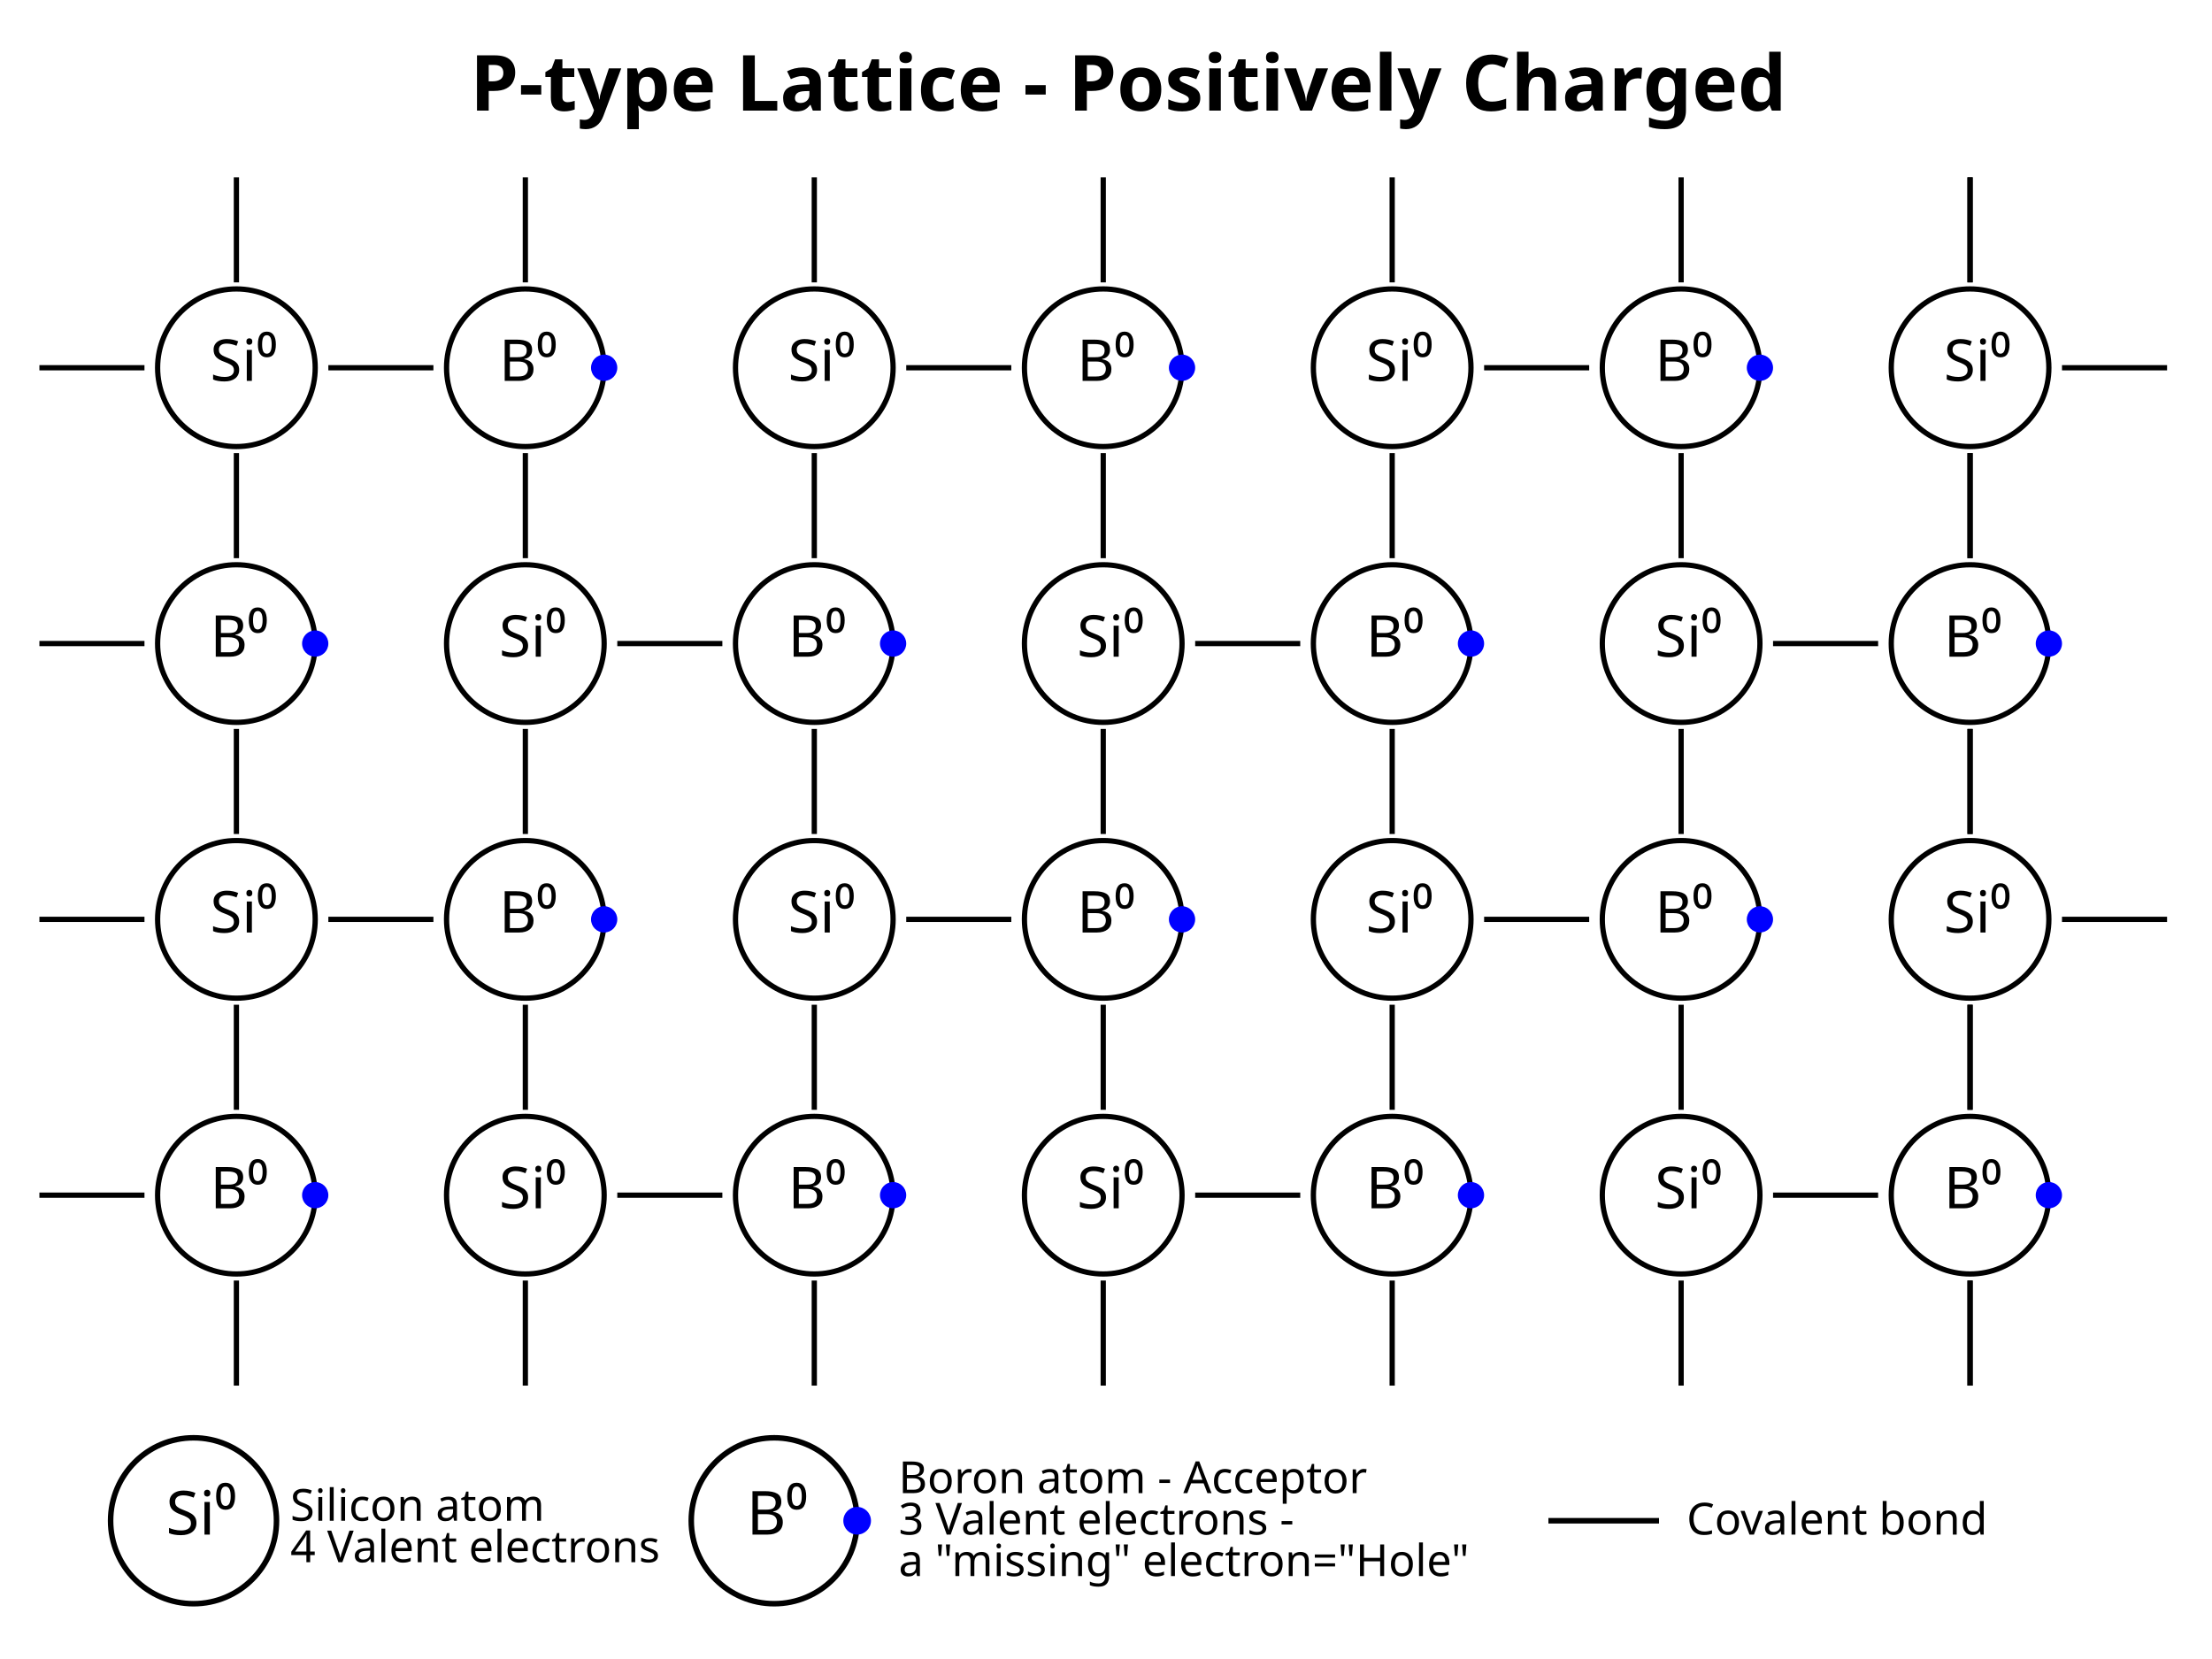
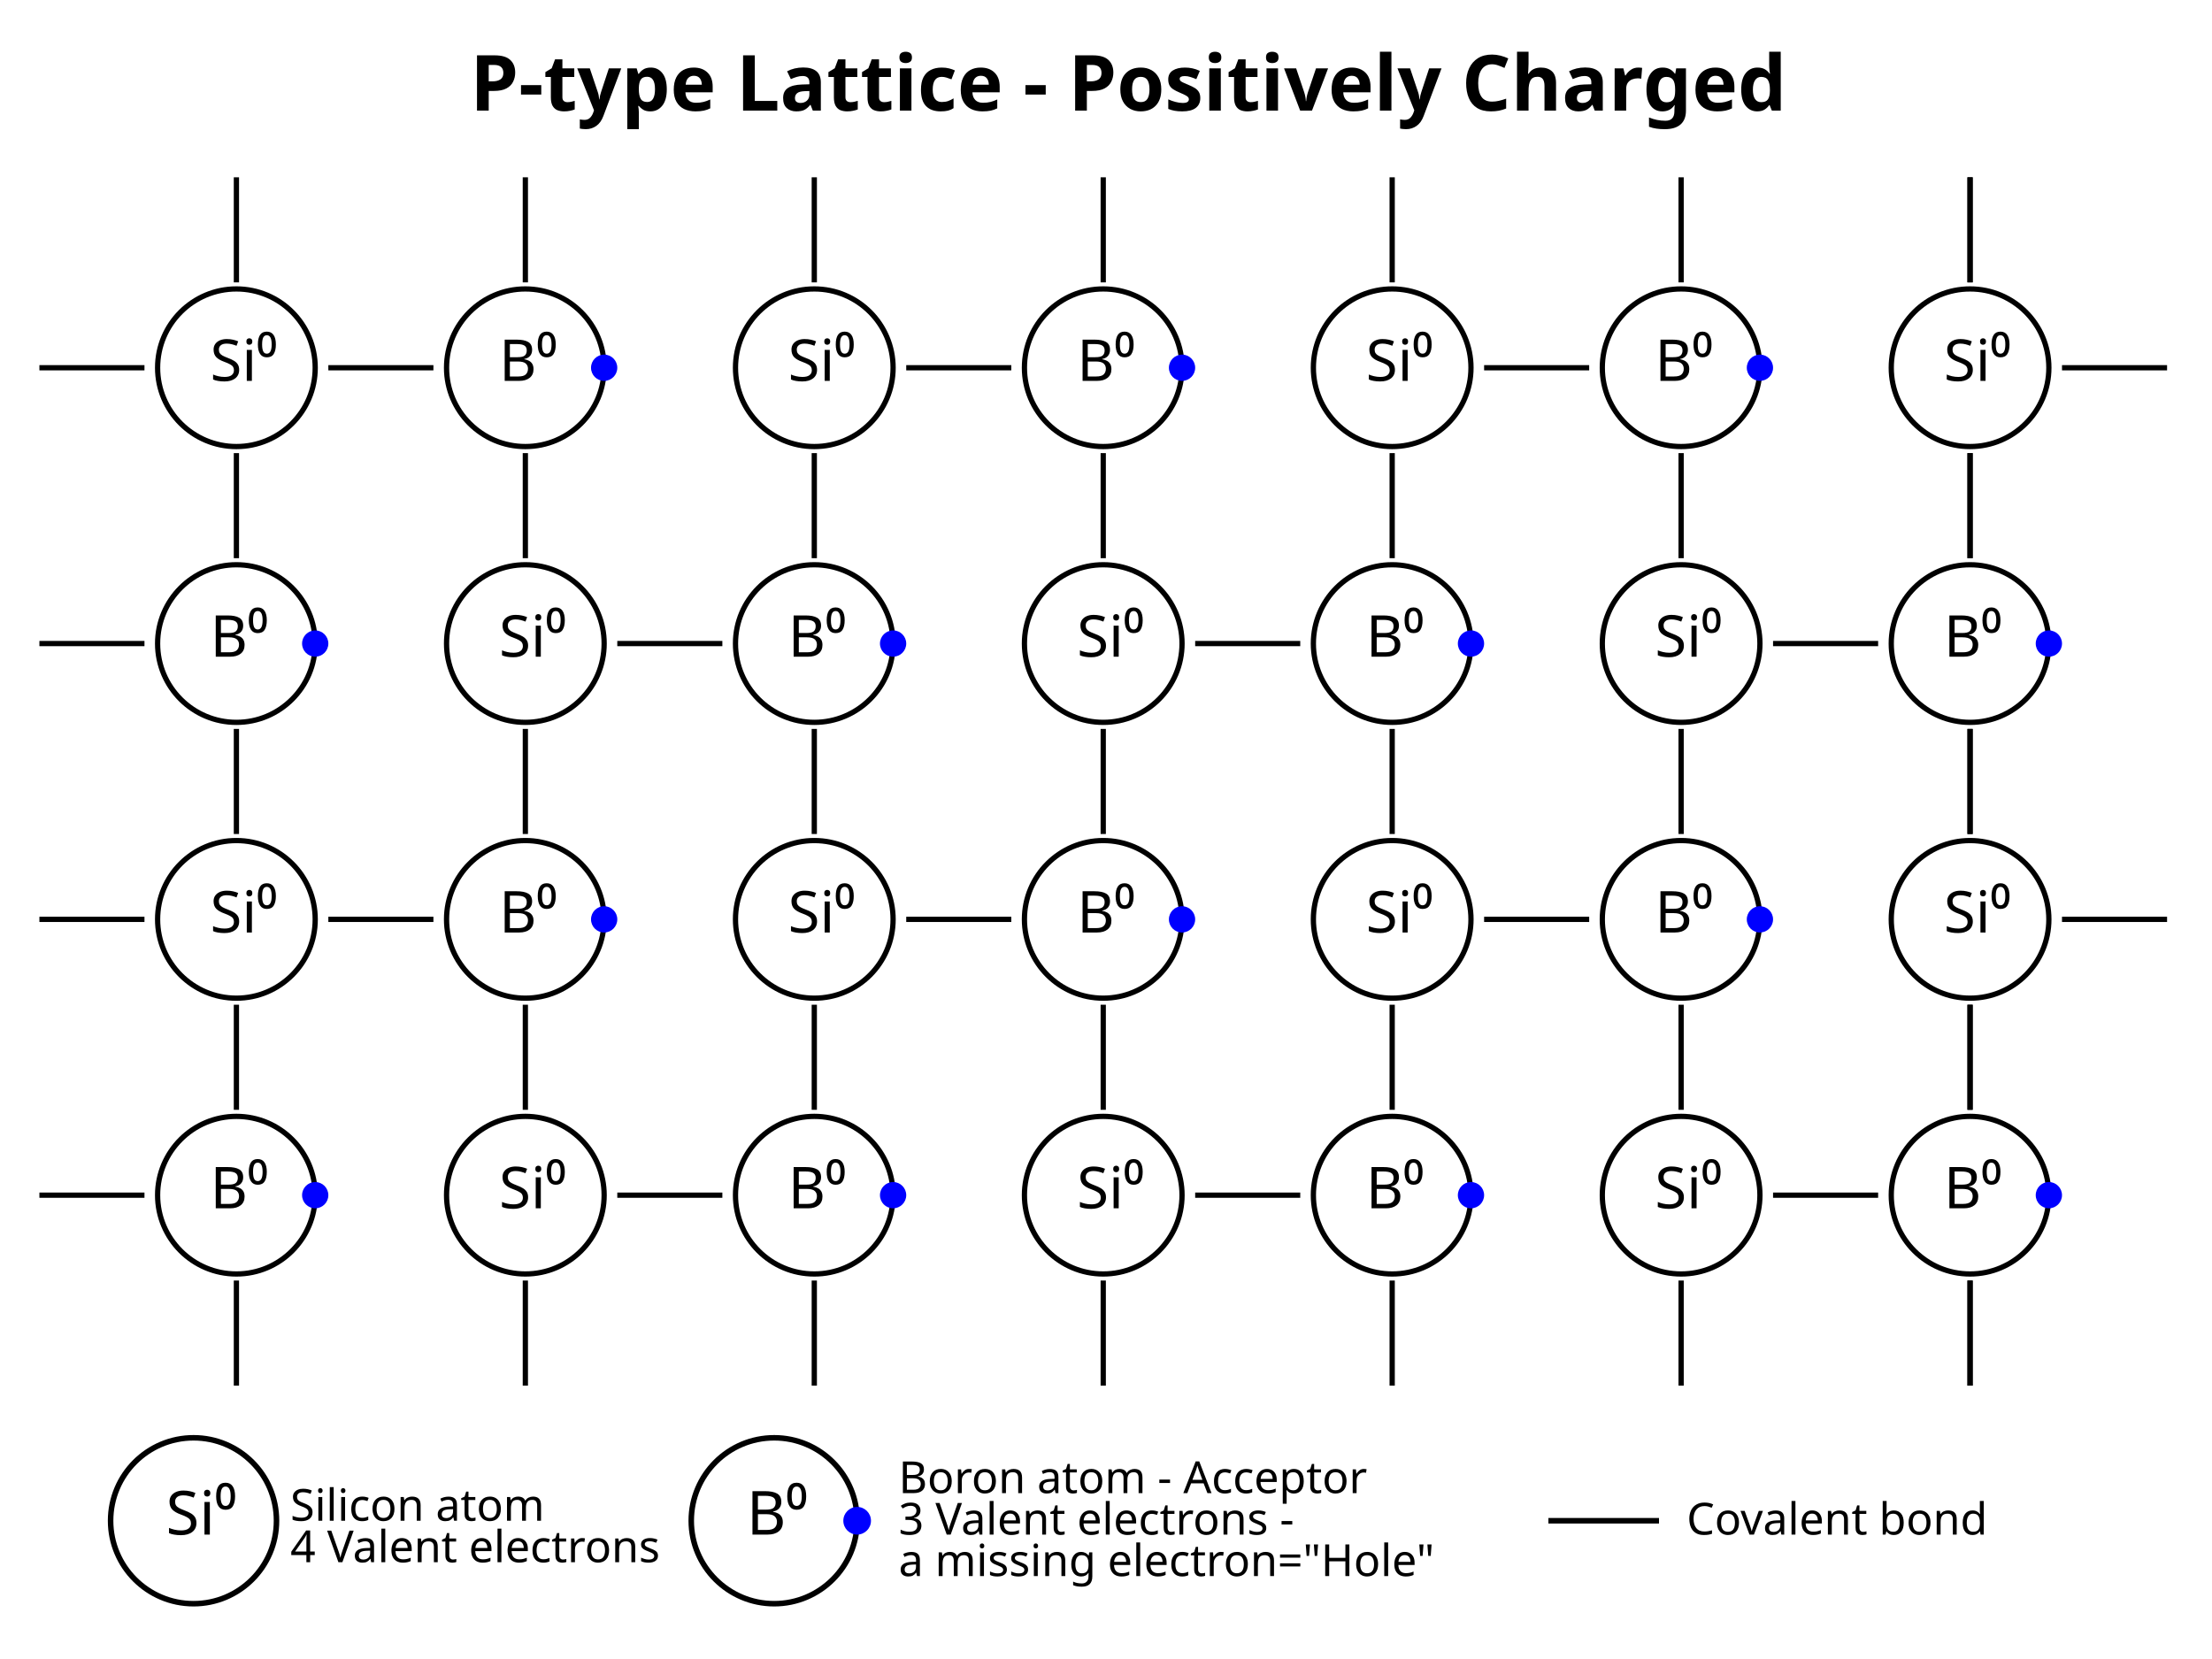
<svg xmlns="http://www.w3.org/2000/svg" xmlns:xlink="http://www.w3.org/1999/xlink" id="svg1" version="1.1" viewBox="0 0 800 600" width="800" height="600" preserveAspectRatio="xMidYMid" fill-rule="evenodd">
  <defs>
-     <marker id="arrow_head" style="overflow:visible" viewBox="0 0 4 6" markerWidth="4" markerHeight="6" refX="left" refY="center" orient="auto-start-reverse" preserveAspectRatio="xMidYMid">
-       <path style="fill:none;stroke:context-stroke;stroke-width:1;stroke-linecap:butt" d="M -3,-3 L 0,0 L -3,3" id="path5759">
-             </path>
-     </marker>
    <text id="headline" font-family="Ubuntu" font-size="28" font-weight="bold" fill="#000000">
      <tspan>P-type Lattice - Positively Charged</tspan>
-     </text>
-     <text id="title_1" font-family="Ubuntu" font-size="22" font-weight="bold" fill="#000000">
-       <tspan x="70" y="60">neutral</tspan>
-       <tspan x="570" y="60">neutral</tspan>
-       <tspan x="350" y="0">Depletion</tspan>
-       <tspan x="370" y="25">Zone</tspan>
-       <tspan x="230" y="10">Potential</tspan>
-       <tspan x="225" y="35">difference</tspan>
-     </text>
-     <text id="title_2" font-family="Ubuntu" font-size="22" font-weight="bold" fill="#000000">
-       <tspan x="200" y="0">Acceptor</tspan>
-       <tspan x="370" y="20">Barrier</tspan>
-       <tspan x="500" y="0">Donor</tspan>
    </text>
    <circle id="hole" cx="0" cy="0" r="5" style="fill:#0000ff;fill-opacity:1;stroke:none">
        </circle>
    <circle id="electron" cx="0" cy="0" r="5" style="fill:#ff0000;fill-opacity:1;stroke:none">
        </circle>
    <circle id="atom" cx="10" cy="0" r="30" style="fill:none;stroke:#000000;stroke-width:2;stroke-opacity:1">
        </circle>
    <text id="silicon_label" font-family="Ubuntu" font-size="22" font-weight="norm" fill="#000000">
      <tspan x="0" y="5">Si⁰</tspan>
    </text>
    <text id="boron_label" font-family="Ubuntu" font-size="22" font-weight="norm" fill="#000000">
      <tspan x="0" y="5">B⁰</tspan>
    </text>
-     <text id="phosphorus_label" font-family="Ubuntu" font-size="22" font-weight="norm" fill="#000000">
-       <tspan x="0" y="5">P⁰</tspan>
-     </text>
    <g id="silicon_atom">
      <use xlink:href="#atom" />
      <use xlink:href="#silicon_label" />
    </g>
    <g id="boron_atom">
      <use xlink:href="#atom" />
      <use xlink:href="#hole" x="40" />
      <use xlink:href="#boron_label" />
    </g>
-     <g id="phosphorus_atom">
-       <use xlink:href="#atom" />
-       <use xlink:href="#electron" x="40" y="29" />
-       <line x1="32" y1="22" x2="36" y2="26" style="stroke:#000000;stroke-width:2;" />
-       <use xlink:href="#phosphorus_label" />
-     </g>
    <circle id="ion" cx="0" cy="0" r="15" style="fill:none;stroke:#000000;stroke-width:2;stroke-opacity:1">
        </circle>
-     <path id="pos_charge" d="m 0,-13 v 28 m -13,-14.5 h 28" style="fill:none;stroke:#0000ff;stroke-width:2;stroke-opacity:1">
-         </path>
-     <path id="neg_charge" d="m -14,0 h 28" style="fill:none;stroke:#ff0000;stroke-width:2;stroke-opacity:1">
-         </path>
    <path id="covalent_bond_h" d="m 0,0 h 40" style="fill:none;stroke:#000000;stroke-width:2;stroke-opacity:1">
        </path>
    <path id="covalent_bond_v" d="m 0,0 v 40" style="fill:none;stroke:#000000;stroke-width:2;stroke-opacity:1">
        </path>
-     <g id="pos_ion">
-       <use xlink:href="#ion" />
-       <use xlink:href="#pos_charge" />
-     </g>
-     <g id="neg_ion">
-       <use xlink:href="#ion" />
-       <use xlink:href="#neg_charge" />
-     </g>
-     <g id="pos_ions">
-       <use xlink:href="#pos_ion" x="15" y="30" />
-       <use xlink:href="#pos_ion" x="105" y="30" />
-       <use xlink:href="#pos_ion" x="195" y="30" />
-       <use xlink:href="#pos_ion" x="285" y="30" />
-       <use xlink:href="#pos_ion" x="60" y="80" />
-       <use xlink:href="#pos_ion" x="150" y="80" />
-       <use xlink:href="#pos_ion" x="240" y="80" />
-     </g>
-     <g id="neg_ions">
-       <use xlink:href="#neg_ion" x="15" y="30" />
-       <use xlink:href="#neg_ion" x="105" y="30" />
-       <use xlink:href="#neg_ion" x="195" y="30" />
-       <use xlink:href="#neg_ion" x="285" y="30" />
-       <use xlink:href="#neg_ion" x="60" y="80" />
-       <use xlink:href="#neg_ion" x="150" y="80" />
-       <use xlink:href="#neg_ion" x="240" y="80" />
-     </g>
-     <g id="dep_pos_ions">
-       <use xlink:href="#pos_ion" x="0" y="0" />
-       <use xlink:href="#pos_ion" x="0" y="40" />
-       <use xlink:href="#pos_ion" x="0" y="80" />
-       <use xlink:href="#pos_ion" x="0" y="120" />
-       <use xlink:href="#pos_ion" x="0" y="160" />
-       <use xlink:href="#pos_ion" x="0" y="200" />
-       <use xlink:href="#pos_ion" x="0" y="240" />
-       <use xlink:href="#pos_ion" x="0" y="280" />
-     </g>
-     <g id="dep_neg_ions">
-       <use xlink:href="#neg_ion" x="0" y="0" />
-       <use xlink:href="#neg_ion" x="0" y="40" />
-       <use xlink:href="#neg_ion" x="0" y="80" />
-       <use xlink:href="#neg_ion" x="0" y="120" />
-       <use xlink:href="#neg_ion" x="0" y="160" />
-       <use xlink:href="#neg_ion" x="0" y="200" />
-       <use xlink:href="#neg_ion" x="0" y="240" />
-       <use xlink:href="#neg_ion" x="0" y="280" />
-     </g>
-     <g id="free_electrons">
-       <use xlink:href="#electron" x="90" y="0" />
-       <use xlink:href="#electron" x="180" y="0" />
-       <use xlink:href="#electron" x="270" y="0" />
-       <use xlink:href="#electron" x="45" y="50" />
-       <use xlink:href="#electron" x="135" y="50" />
-       <use xlink:href="#electron" x="225" y="50" />
-       <use xlink:href="#electron" x="315" y="50" />
-     </g>
-     <g id="holes">
-       <use xlink:href="#hole" x="90" y="0" />
-       <use xlink:href="#hole" x="180" y="0" />
-       <use xlink:href="#hole" x="270" y="0" />
-       <use xlink:href="#hole" x="45" y="50" />
-       <use xlink:href="#hole" x="135" y="50" />
-       <use xlink:href="#hole" x="225" y="50" />
-       <use xlink:href="#hole" x="315" y="50" />
-     </g>
-     <g id="holes_odd">
-       <use xlink:href="#hole" x="0" y="0" />
-       <use xlink:href="#hole" x="220" y="0" />
-       <use xlink:href="#hole" x="440" y="0" />
-     </g>
-     <g id="holes_even">
-       <use xlink:href="#hole" x="0" y="0" />
-       <use xlink:href="#hole" x="220" y="0" />
-       <use xlink:href="#hole" x="440" y="0" />
-       <use xlink:href="#hole" x="660" y="0" />
-     </g>
-     <g id="free_electrons_odd">
-       <use xlink:href="#electron" x="0" y="0" />
-       <use xlink:href="#electron" x="220" y="0" />
-       <use xlink:href="#electron" x="440" y="0" />
-     </g>
-     <g id="free_electrons_even">
-       <use xlink:href="#electron" x="0" y="0" />
-       <use xlink:href="#electron" x="220" y="0" />
-       <use xlink:href="#electron" x="440" y="0" />
-       <use xlink:href="#electron" x="660" y="0" />
-     </g>
    <g id="si_atoms">
      <use xlink:href="#silicon_atom" x="0" y="0" />
      <use xlink:href="#silicon_atom" x="110" y="0" />
      <use xlink:href="#silicon_atom" x="220" y="0" />
      <use xlink:href="#silicon_atom" x="330" y="0" />
      <use xlink:href="#silicon_atom" x="440" y="0" />
      <use xlink:href="#silicon_atom" x="550" y="0" />
      <use xlink:href="#silicon_atom" x="660" y="0" />
    </g>
    <g id="si_atoms_odd">
      <use xlink:href="#silicon_atom" x="0" y="0" />
      <use xlink:href="#silicon_atom" x="220" y="0" />
      <use xlink:href="#silicon_atom" x="440" y="0" />
      <use xlink:href="#silicon_atom" x="660" y="0" />
    </g>
    <g id="si_atoms_even">
      <use xlink:href="#silicon_atom" x="110" y="0" />
      <use xlink:href="#silicon_atom" x="330" y="0" />
      <use xlink:href="#silicon_atom" x="550" y="0" />
    </g>
    <g id="boron_atoms_odd">
      <use xlink:href="#boron_atom" x="110" y="0" />
      <use xlink:href="#boron_atom" x="330" y="0" />
      <use xlink:href="#boron_atom" x="550" y="0" />
    </g>
    <g id="boron_atoms_even">
      <use xlink:href="#boron_atom" x="0" y="0" />
      <use xlink:href="#boron_atom" x="220" y="0" />
      <use xlink:href="#boron_atom" x="440" y="0" />
      <use xlink:href="#boron_atom" x="660" y="0" />
-     </g>
-     <g id="phosphorus_atoms_odd">
-       <use xlink:href="#phosphorus_atom" x="110" y="0" />
-       <use xlink:href="#phosphorus_atom" x="330" y="0" />
-       <use xlink:href="#phosphorus_atom" x="550" y="0" />
-     </g>
-     <g id="phosphorus_atoms_even">
-       <use xlink:href="#phosphorus_atom" x="0" y="0" />
-       <use xlink:href="#phosphorus_atom" x="220" y="0" />
-       <use xlink:href="#phosphorus_atom" x="440" y="0" />
-       <use xlink:href="#phosphorus_atom" x="660" y="0" />
    </g>
    <g id="cov_bonds_h">
      <use xlink:href="#covalent_bond_h" x="-110" y="0" />
      <use xlink:href="#covalent_bond_h" x="0" y="0" />
      <use xlink:href="#covalent_bond_h" x="110" y="0" />
      <use xlink:href="#covalent_bond_h" x="220" y="0" />
      <use xlink:href="#covalent_bond_h" x="330" y="0" />
      <use xlink:href="#covalent_bond_h" x="440" y="0" />
      <use xlink:href="#covalent_bond_h" x="550" y="0" />
      <use xlink:href="#covalent_bond_h" x="660" y="0" />
    </g>
    <g id="cov_bonds_h_odd">
      <use xlink:href="#covalent_bond_h" x="-65" y="0" />
      <use xlink:href="#covalent_bond_h" x="45" y="0" />
      <use xlink:href="#covalent_bond_h" x="265" y="0" />
      <use xlink:href="#covalent_bond_h" x="485" y="0" />
      <use xlink:href="#covalent_bond_h" x="705" y="0" />
    </g>
    <g id="cov_bonds_h_even">
      <use xlink:href="#covalent_bond_h" x="-65" y="0" />
      <use xlink:href="#covalent_bond_h" x="155" y="0" />
      <use xlink:href="#covalent_bond_h" x="375" y="0" />
      <use xlink:href="#covalent_bond_h" x="595" y="0" />
    </g>
    <g id="cov_bonds_v">
      <use xlink:href="#covalent_bond_v" x="0" y="-105" />
      <use xlink:href="#covalent_bond_v" x="110" y="-105" />
      <use xlink:href="#covalent_bond_v" x="220" y="-105" />
      <use xlink:href="#covalent_bond_v" x="330" y="-105" />
      <use xlink:href="#covalent_bond_v" x="440" y="-105" />
      <use xlink:href="#covalent_bond_v" x="550" y="-105" />
      <use xlink:href="#covalent_bond_v" x="660" y="-105" />
      <use xlink:href="#covalent_bond_v" x="660" y="-105" />
    </g>
-     <rect id="box" x="0" y="0" width="780" height="420" style="fill:none;stroke:#000000;stroke-width:8">
-         </rect>
-     <rect id="n-side" x="0" y="0" width="324" height="346" style="fill:#00ffff;fill-opacity:0.2;stroke:none">
-         </rect>
-     <rect id="p-side" x="0" y="0" width="324" height="346" style="fill:#ff0000;fill-opacity:0.2;stroke:none">
-         </rect>
-     <rect id="deplition_zone" x="0" y="0" width="124" height="346" style="fill:#ffff00;fill-opacity:0.2;stroke:none">
-         </rect>
-     <path id="barrier" d="m 0,0 v 346" style="fill:none;stroke:#000000;stroke-width:5;stroke-opacity:0.3;stroke-dasharray:4 4">
-         </path>
-     <g id="si_lattice">
-       <use xlink:href="#si_atoms" x="0" y="0" />
-       <use xlink:href="#si_atoms" x="0" y="105" />
-       <use xlink:href="#si_atoms" x="0" y="210" />
-       <use xlink:href="#si_atoms" x="0" y="315" />
-       <use xlink:href="#cov_bonds_h" x="45" y="0" />
-       <use xlink:href="#cov_bonds_h" x="45" y="0" />
-       <use xlink:href="#cov_bonds_h" x="45" y="105" />
-       <use xlink:href="#cov_bonds_h" x="45" y="210" />
-       <use xlink:href="#cov_bonds_h" x="45" y="315" />
-       <use xlink:href="#cov_bonds_v" x="10" y="32.5" />
-       <use xlink:href="#cov_bonds_v" x="10" y="137.5" />
-       <use xlink:href="#cov_bonds_v" x="10" y="242.5" />
-       <use xlink:href="#cov_bonds_v" x="10" y="347.5" />
-       <use xlink:href="#cov_bonds_v" x="10" y="452.5" />
-     </g>
-     <g id="n_lattice">
-       <use xlink:href="#si_atoms_odd" x="0" y="0" />
-       <use xlink:href="#si_atoms_even" x="0" y="105" />
-       <use xlink:href="#si_atoms_odd" x="0" y="210" />
-       <use xlink:href="#si_atoms_even" x="0" y="315" />
-       <use xlink:href="#phosphorus_atoms_odd" x="0" y="0" />
-       <use xlink:href="#phosphorus_atoms_even" x="0" y="105" />
-       <use xlink:href="#phosphorus_atoms_odd" x="0" y="210" />
-       <use xlink:href="#phosphorus_atoms_even" x="0" y="315" />
-       <use xlink:href="#cov_bonds_h" x="0" y="0" />
-       <use xlink:href="#cov_bonds_h" x="0" y="105" />
-       <use xlink:href="#cov_bonds_h" x="0" y="210" />
-       <use xlink:href="#cov_bonds_h" x="0" y="315" />
-       <use xlink:href="#cov_bonds_v" x="10" y="32.5" />
-       <use xlink:href="#cov_bonds_v" x="10" y="137.5" />
-       <use xlink:href="#cov_bonds_v" x="10" y="242.5" />
-       <use xlink:href="#cov_bonds_v" x="10" y="347.5" />
-       <use xlink:href="#cov_bonds_v" x="10" y="452.5" />
-     </g>
    <g id="p_lattice">
      <use xlink:href="#si_atoms_odd" x="0" y="0" />
      <use xlink:href="#si_atoms_even" x="0" y="105" />
      <use xlink:href="#si_atoms_odd" x="0" y="210" />
      <use xlink:href="#si_atoms_even" x="0" y="315" />
      <use xlink:href="#boron_atoms_odd" x="0" y="0" />
      <use xlink:href="#boron_atoms_even" x="0" y="105" />
      <use xlink:href="#boron_atoms_odd" x="0" y="210" />
      <use xlink:href="#boron_atoms_even" x="0" y="315" />
      <use xlink:href="#cov_bonds_h_odd" x="0" y="0" />
      <use xlink:href="#cov_bonds_h_even" x="0" y="105" />
      <use xlink:href="#cov_bonds_h_odd" x="0" y="210" />
      <use xlink:href="#cov_bonds_h_even" x="0" y="315" />
      <use xlink:href="#cov_bonds_v" x="10" y="32.5" />
      <use xlink:href="#cov_bonds_v" x="10" y="137.5" />
      <use xlink:href="#cov_bonds_v" x="10" y="242.5" />
      <use xlink:href="#cov_bonds_v" x="10" y="347.5" />
      <use xlink:href="#cov_bonds_v" x="10" y="452.5" />
    </g>
    <g id="body">
      <use xlink:href="#p_lattice" x="50" y="50" />
    </g>
    <g id="legend">
      <use xlink:href="#silicon_atom" x="30" y="50" />
      <use xlink:href="#boron_atom" x="240" y="50" />
      <use xlink:href="#covalent_bond_h" x="530" y="50" />
      <text font-family="Ubuntu" font-size="16" font-weight="norm" fill="#000000">
        <tspan x="75" y="50">Silicon atom</tspan>
        <tspan x="75" y="65">4 Valent electrons</tspan>
        <tspan x="295" y="40">Boron atom - Acceptor</tspan>
        <tspan x="295" y="55">3 Valent electrons -</tspan>
-         <tspan x="295" y="70">a "missing" electron="Hole"</tspan>
+         <tspan x="295" y="70">a missing electron="Hole"</tspan>
        <tspan x="580" y="55">Covalent bond</tspan>
      </text>
    </g>
  </defs>
  <g id="page1">
    <g id="layer1" style="display:inline">
-       <rect id="white_background" x="0" y="0" width="800" height="600" fill="white">
+       <rect x="0" y="0" width="800" height="600" fill="white">
            </rect>
    </g>
    <g id="layer2" style="display:inline">
      <use xlink:href="#headline" x="170" y="40" />
      <use xlink:href="#body" x="30" y="90" transform="scale(0.95)" />
      <use xlink:href="#legend" x="30" y="500" />
    </g>
  </g>
</svg>
